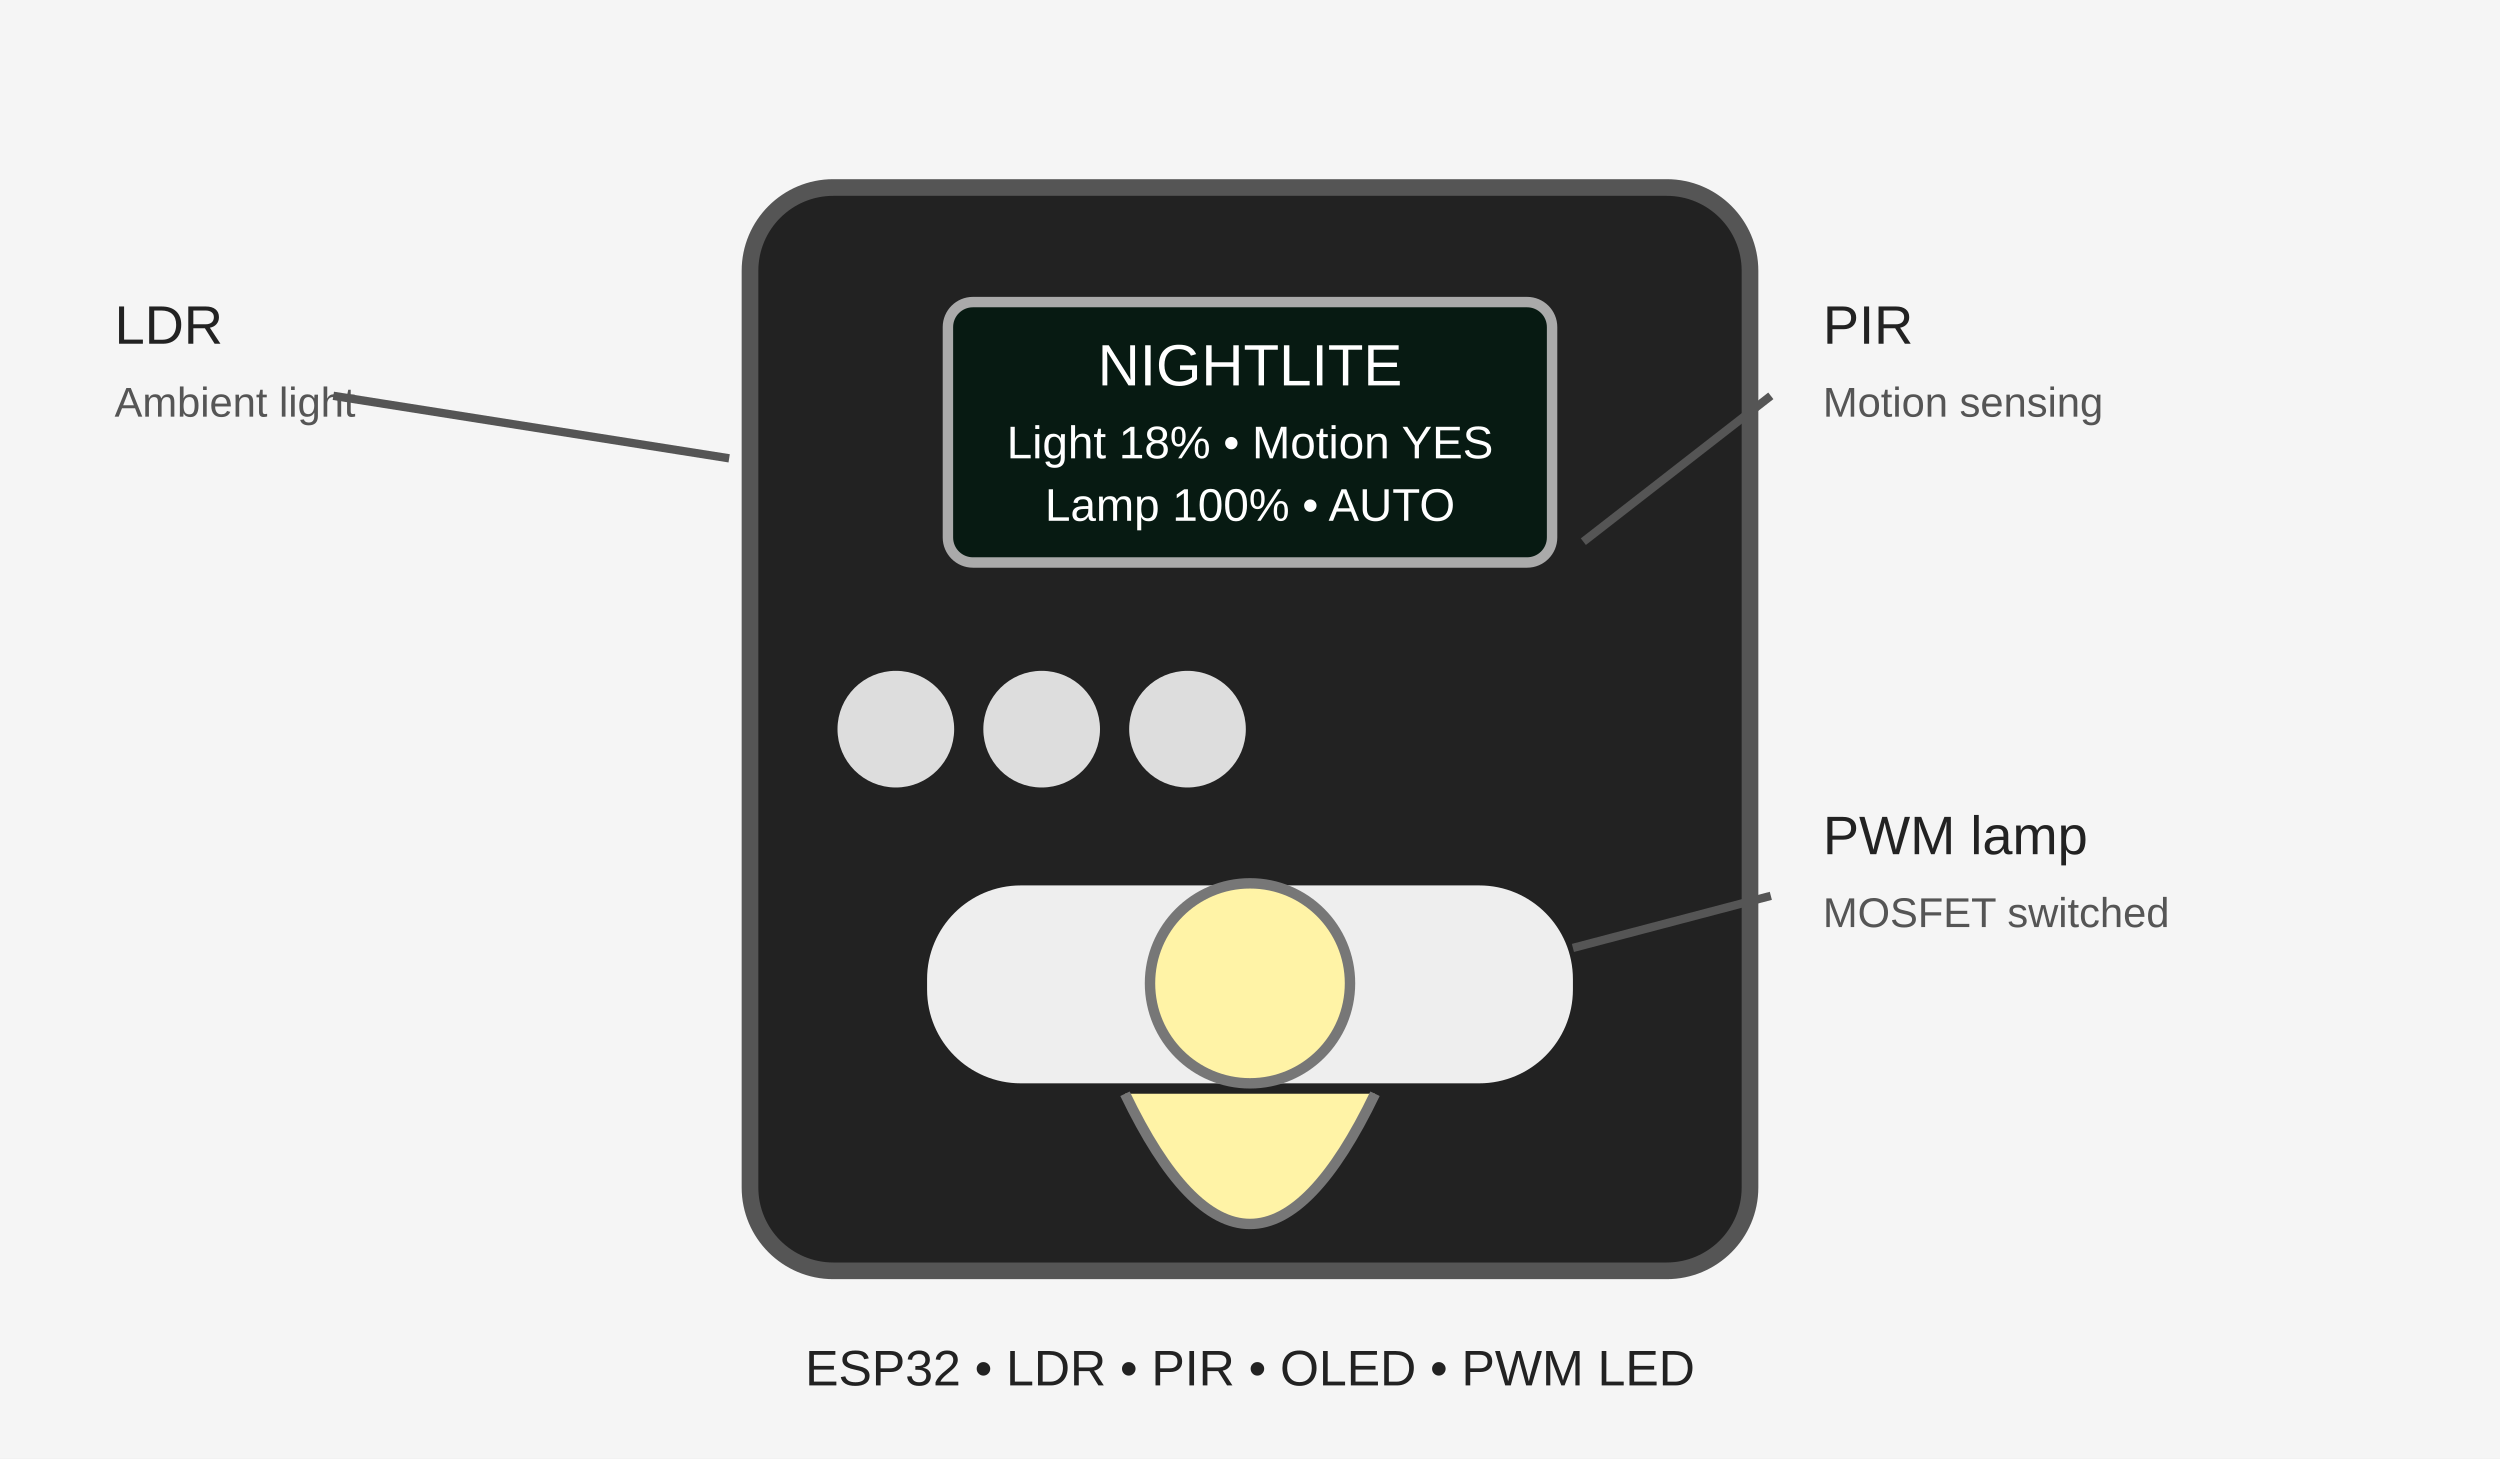
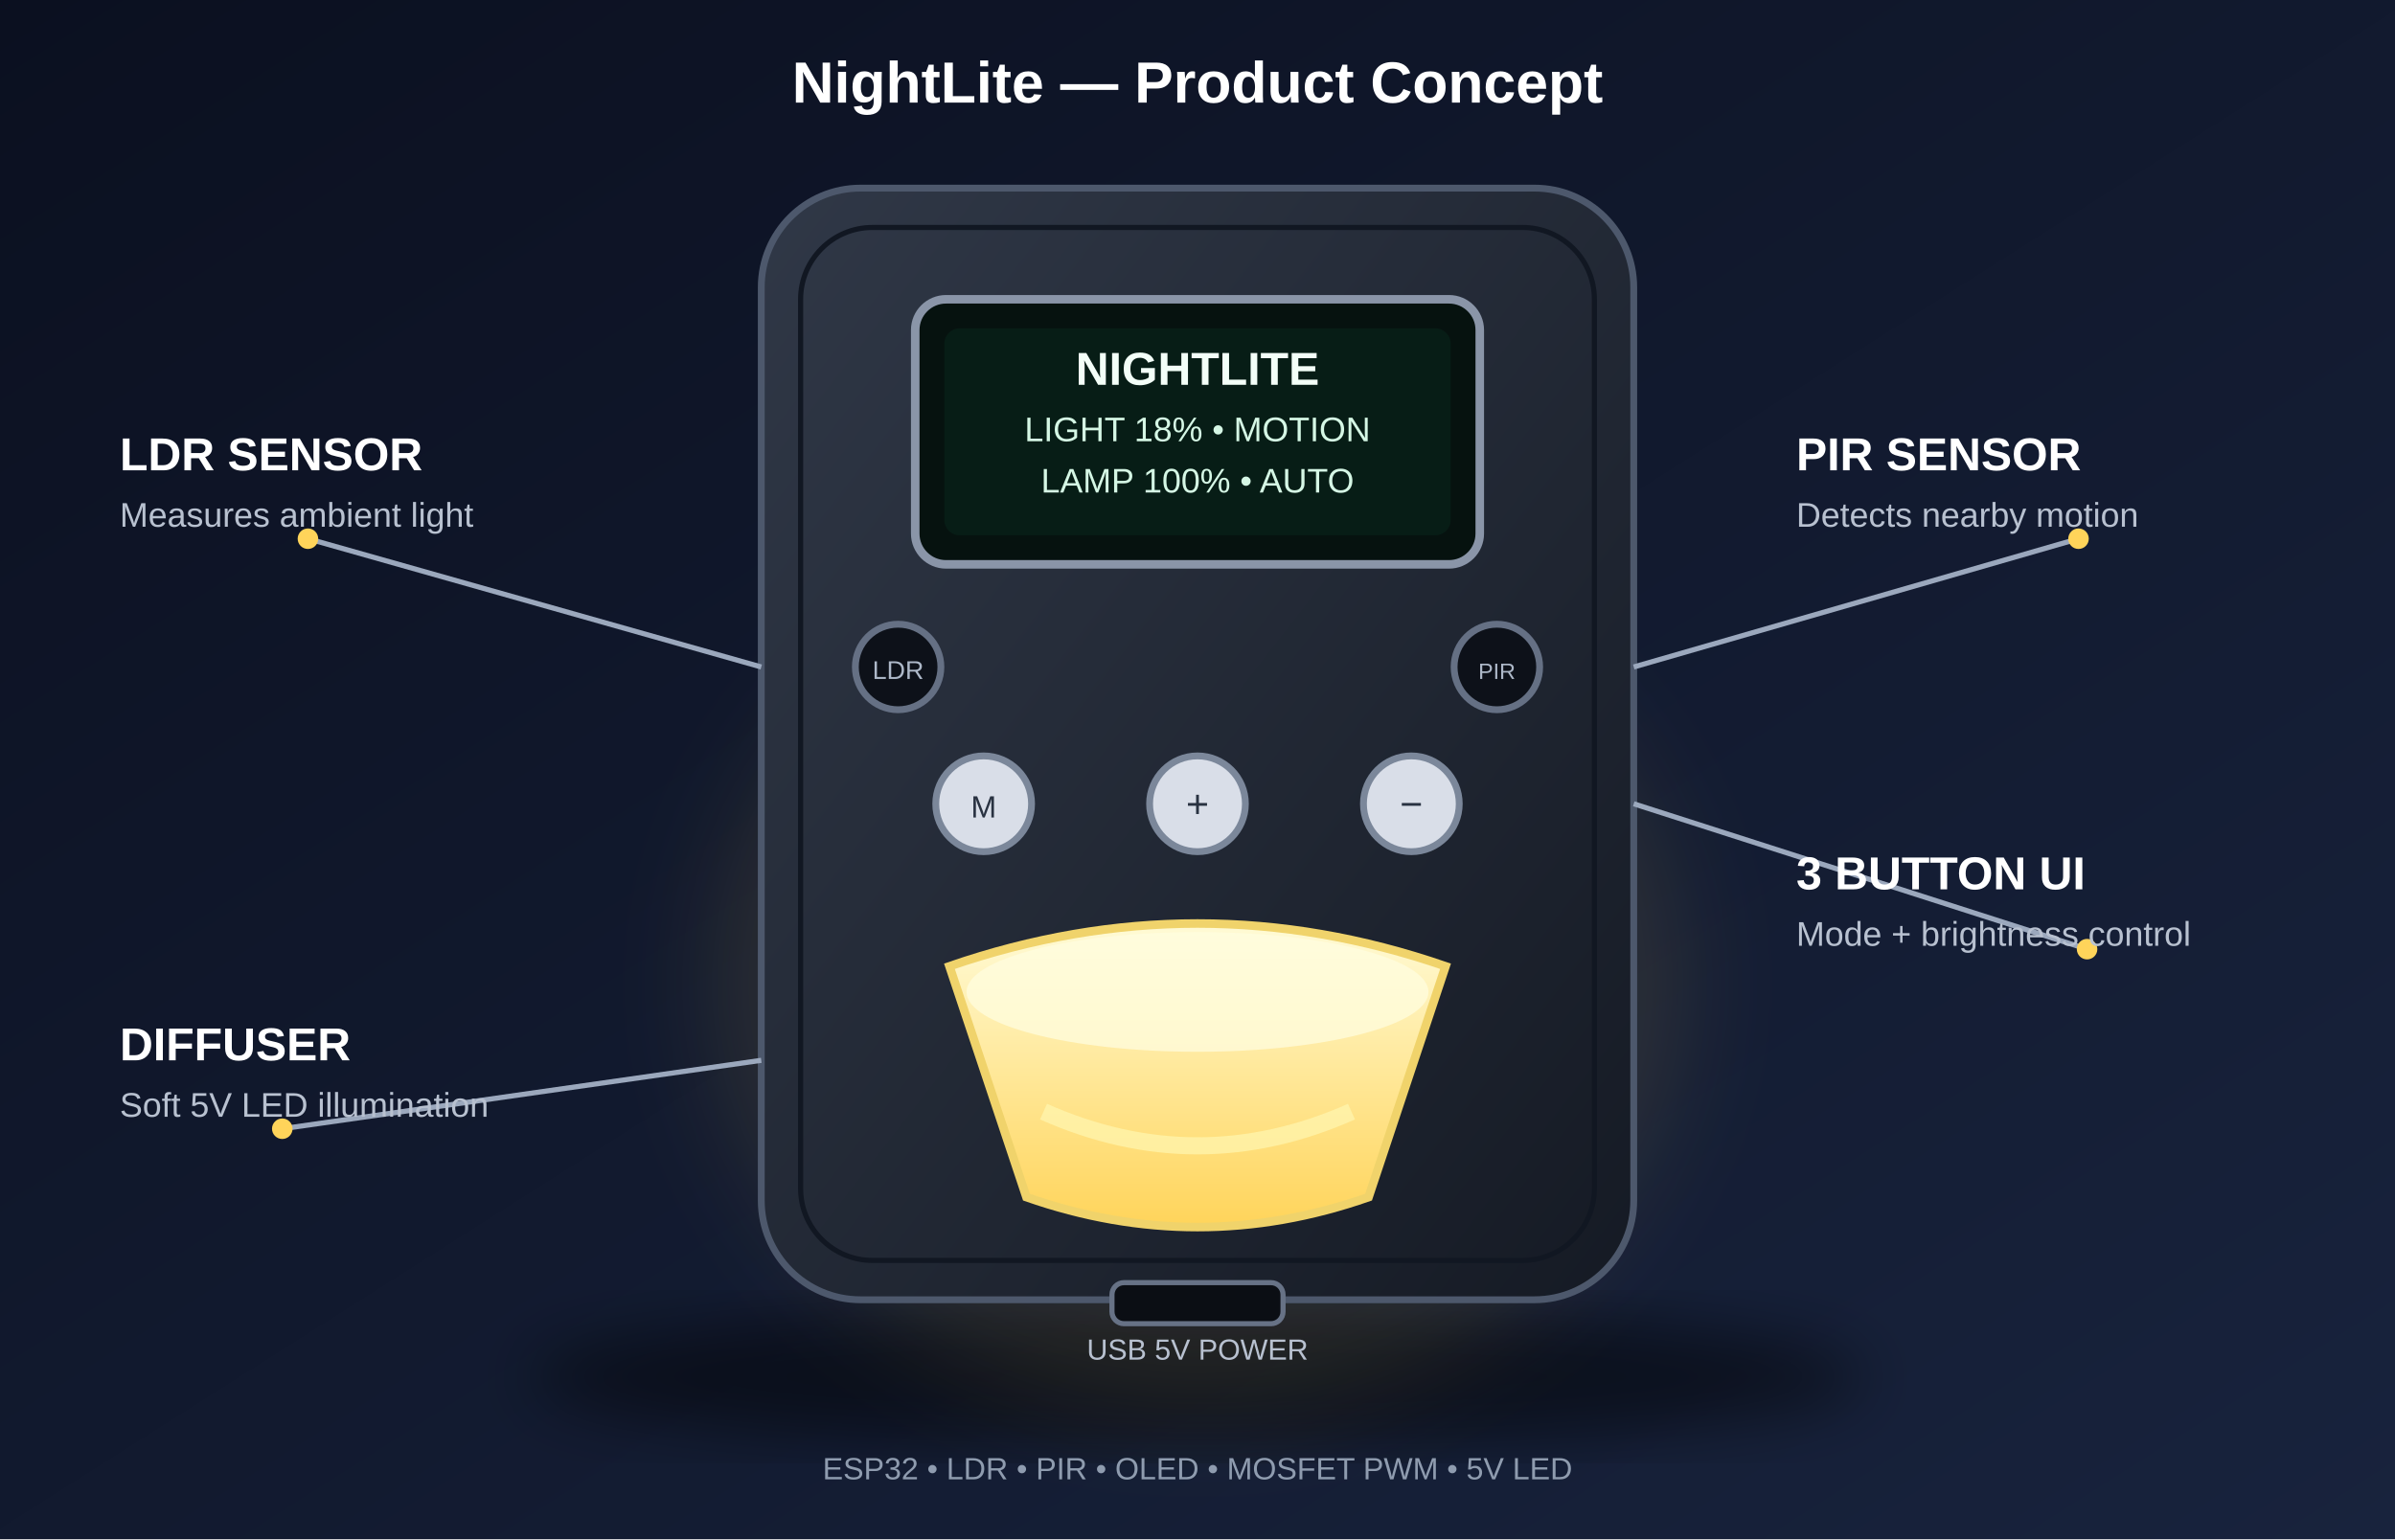
- <svg xmlns="http://www.w3.org/2000/svg" width="1200" height="700" viewBox="0 0 1200 700">
-   <rect width="1200" height="700" fill="#f5f5f5" />
-   <rect x="360" y="90" width="480" height="520" rx="40" fill="#222" stroke="#555" stroke-width="8" />
-   <rect x="455" y="145" width="290" height="125" rx="12" fill="#071a12" stroke="#aaa" stroke-width="5" />
-   <text x="600" y="185" text-anchor="middle" font-family="Arial" font-size="28" fill="white">NIGHTLITE</text>
-   <text x="600" y="220" text-anchor="middle" font-family="Arial" font-size="22" fill="white">Light 18% • Motion YES</text>
-   <text x="600" y="250" text-anchor="middle" font-family="Arial" font-size="22" fill="white">Lamp 100% • AUTO</text>
-   <circle cx="430" cy="350" r="28" fill="#ddd" />
-   <circle cx="500" cy="350" r="28" fill="#ddd" />
-   <circle cx="570" cy="350" r="28" fill="#ddd" />
-   <rect x="445" y="425" width="310" height="95" rx="45" fill="#eee" />
-   <circle cx="600" cy="472" r="48" fill="#fff3a6" stroke="#777" stroke-width="5" />
-   <path d="M540 525 Q600 650 660 525" fill="#fff3a6" stroke="#777" stroke-width="5" />
-   <text x="600" y="665" text-anchor="middle" font-family="Arial" font-size="24" fill="#222">ESP32 • LDR • PIR • OLED • PWM LED</text>
-   <text x="55" y="165" font-family="Arial" font-size="26" fill="#222">LDR</text>
-   <text x="55" y="200" font-family="Arial" font-size="20" fill="#555">Ambient light</text>
-   <line x1="160" y1="190" x2="350" y2="220" stroke="#555" stroke-width="4" />
-   <text x="875" y="165" font-family="Arial" font-size="26" fill="#222">PIR</text>
-   <text x="875" y="200" font-family="Arial" font-size="20" fill="#555">Motion sensing</text>
-   <line x1="850" y1="190" x2="760" y2="260" stroke="#555" stroke-width="4" />
-   <text x="875" y="410" font-family="Arial" font-size="26" fill="#222">PWM lamp</text>
-   <text x="875" y="445" font-family="Arial" font-size="20" fill="#555">MOSFET switched</text>
-   <line x1="850" y1="430" x2="755" y2="455" stroke="#555" stroke-width="4" />
+ <svg xmlns="http://www.w3.org/2000/svg" width="1400" height="900" viewBox="0 0 1400 900">
+   <defs>
+     <linearGradient id="bg" x1="0" y1="0" x2="1" y2="1">
+       <stop offset="0" stop-color="#0b1020" />
+       <stop offset="1" stop-color="#18233d" />
+     </linearGradient>
+     <linearGradient id="body" x1="0" y1="0" x2="1" y2="1">
+       <stop offset="0" stop-color="#303847" />
+       <stop offset="1" stop-color="#151a24" />
+     </linearGradient>
+     <linearGradient id="glow" x1="0" y1="0" x2="0" y2="1">
+       <stop offset="0" stop-color="#fffbd6" />
+       <stop offset="1" stop-color="#ffd45a" />
+     </linearGradient>
+     <filter id="shadow">
+       <feGaussianBlur stdDeviation="18" />
+     </filter>
+     <filter id="soft">
+       <feGaussianBlur stdDeviation="28" />
+     </filter>
+   </defs>
+   <rect width="1400" height="900" fill="url(#bg)" />
+   <ellipse cx="700" cy="805" rx="390" ry="42" fill="#000" opacity=".45" filter="url(#shadow)" />
+   <ellipse cx="700" cy="575" rx="285" ry="250" fill="#ffd95c" opacity=".10" filter="url(#soft)" />
+   <rect x="445" y="110" width="510" height="650" rx="58" fill="url(#body)" stroke="#4d586c" stroke-width="4" />
+   <rect x="468" y="133" width="464" height="604" rx="42" fill="none" stroke="#111722" stroke-width="3" />
+   <rect x="535" y="175" width="330" height="155" rx="18" fill="#06120f" stroke="#8a95a8" stroke-width="5" />
+   <rect x="552" y="192" width="296" height="121" rx="9" fill="#071d16" />
+   <text x="700" y="225" text-anchor="middle" font-family="Arial,sans-serif" font-size="27" font-weight="700" fill="#f3fff8">NIGHTLITE</text>
+   <text x="700" y="258" text-anchor="middle" font-family="Arial,sans-serif" font-size="20" fill="#d5f7e5">LIGHT 18%   •   MOTION</text>
+   <text x="700" y="288" text-anchor="middle" font-family="Arial,sans-serif" font-size="20" fill="#d5f7e5">LAMP 100%   •   AUTO</text>
+   <circle cx="525" cy="390" r="25" fill="#0d1119" stroke="#657084" stroke-width="4" />
+   <circle cx="875" cy="390" r="25" fill="#0d1119" stroke="#657084" stroke-width="4" />
+   <text x="525" y="397" text-anchor="middle" font-family="Arial,sans-serif" font-size="15" fill="#aeb9c9">LDR</text>
+   <text x="875" y="397" text-anchor="middle" font-family="Arial,sans-serif" font-size="13" fill="#aeb9c9">PIR</text>
+   <circle cx="575" cy="470" r="28" fill="#d9dee8" stroke="#7b879a" stroke-width="4" />
+   <circle cx="700" cy="470" r="28" fill="#d9dee8" stroke="#7b879a" stroke-width="4" />
+   <circle cx="825" cy="470" r="28" fill="#d9dee8" stroke="#7b879a" stroke-width="4" />
+   <text x="575" y="478" text-anchor="middle" font-family="Arial,sans-serif" font-size="18" fill="#293241">M</text>
+   <text x="700" y="478" text-anchor="middle" font-family="Arial,sans-serif" font-size="23" fill="#293241">+</text>
+   <text x="825" y="478" text-anchor="middle" font-family="Arial,sans-serif" font-size="23" fill="#293241">−</text>
+   <path d="M555 565 Q700 515 845 565 L800 700 Q700 735 600 700 Z" fill="url(#glow)" stroke="#f0d36b" stroke-width="5" />
+   <ellipse cx="700" cy="580" rx="135" ry="35" fill="#fffde0" opacity=".72" />
+   <path d="M610 650 Q700 690 790 650" fill="none" stroke="#fff7b0" stroke-width="10" opacity=".7" />
+   <rect x="650" y="750" width="100" height="24" rx="7" fill="#0b0e14" stroke="#677286" stroke-width="3" />
+   <text x="700" y="795" text-anchor="middle" font-family="Arial,sans-serif" font-size="17" fill="#b8c1d0">USB 5V POWER</text>
+   <g font-family="Arial,sans-serif">
+     <line x1="445" y1="390" x2="180" y2="315" stroke="#9ba8bd" stroke-width="3" />
+     <circle cx="180" cy="315" r="6" fill="#ffd45a" />
+     <text x="70" y="275" font-size="27" font-weight="700" fill="white">LDR SENSOR</text>
+     <text x="70" y="308" font-size="20" fill="#b8c1d0">Measures ambient light</text>
+     <line x1="955" y1="390" x2="1215" y2="315" stroke="#9ba8bd" stroke-width="3" />
+     <circle cx="1215" cy="315" r="6" fill="#ffd45a" />
+     <text x="1050" y="275" font-size="27" font-weight="700" fill="white">PIR SENSOR</text>
+     <text x="1050" y="308" font-size="20" fill="#b8c1d0">Detects nearby motion</text>
+     <line x1="445" y1="620" x2="165" y2="660" stroke="#9ba8bd" stroke-width="3" />
+     <circle cx="165" cy="660" r="6" fill="#ffd45a" />
+     <text x="70" y="620" font-size="27" font-weight="700" fill="white">DIFFUSER</text>
+     <text x="70" y="653" font-size="20" fill="#b8c1d0">Soft 5V LED illumination</text>
+     <line x1="955" y1="470" x2="1220" y2="555" stroke="#9ba8bd" stroke-width="3" />
+     <circle cx="1220" cy="555" r="6" fill="#ffd45a" />
+     <text x="1050" y="520" font-size="27" font-weight="700" fill="white">3 BUTTON UI</text>
+     <text x="1050" y="553" font-size="20" fill="#b8c1d0">Mode + brightness control</text>
+   </g>
+   <text x="700" y="60" text-anchor="middle" font-family="Arial,sans-serif" font-size="34" font-weight="700" fill="white">NightLite — Product Concept</text>
+   <text x="700" y="865" text-anchor="middle" font-family="Arial,sans-serif" font-size="18" fill="#8f9caf">ESP32 • LDR • PIR • OLED • MOSFET PWM • 5V LED</text>
</svg>
